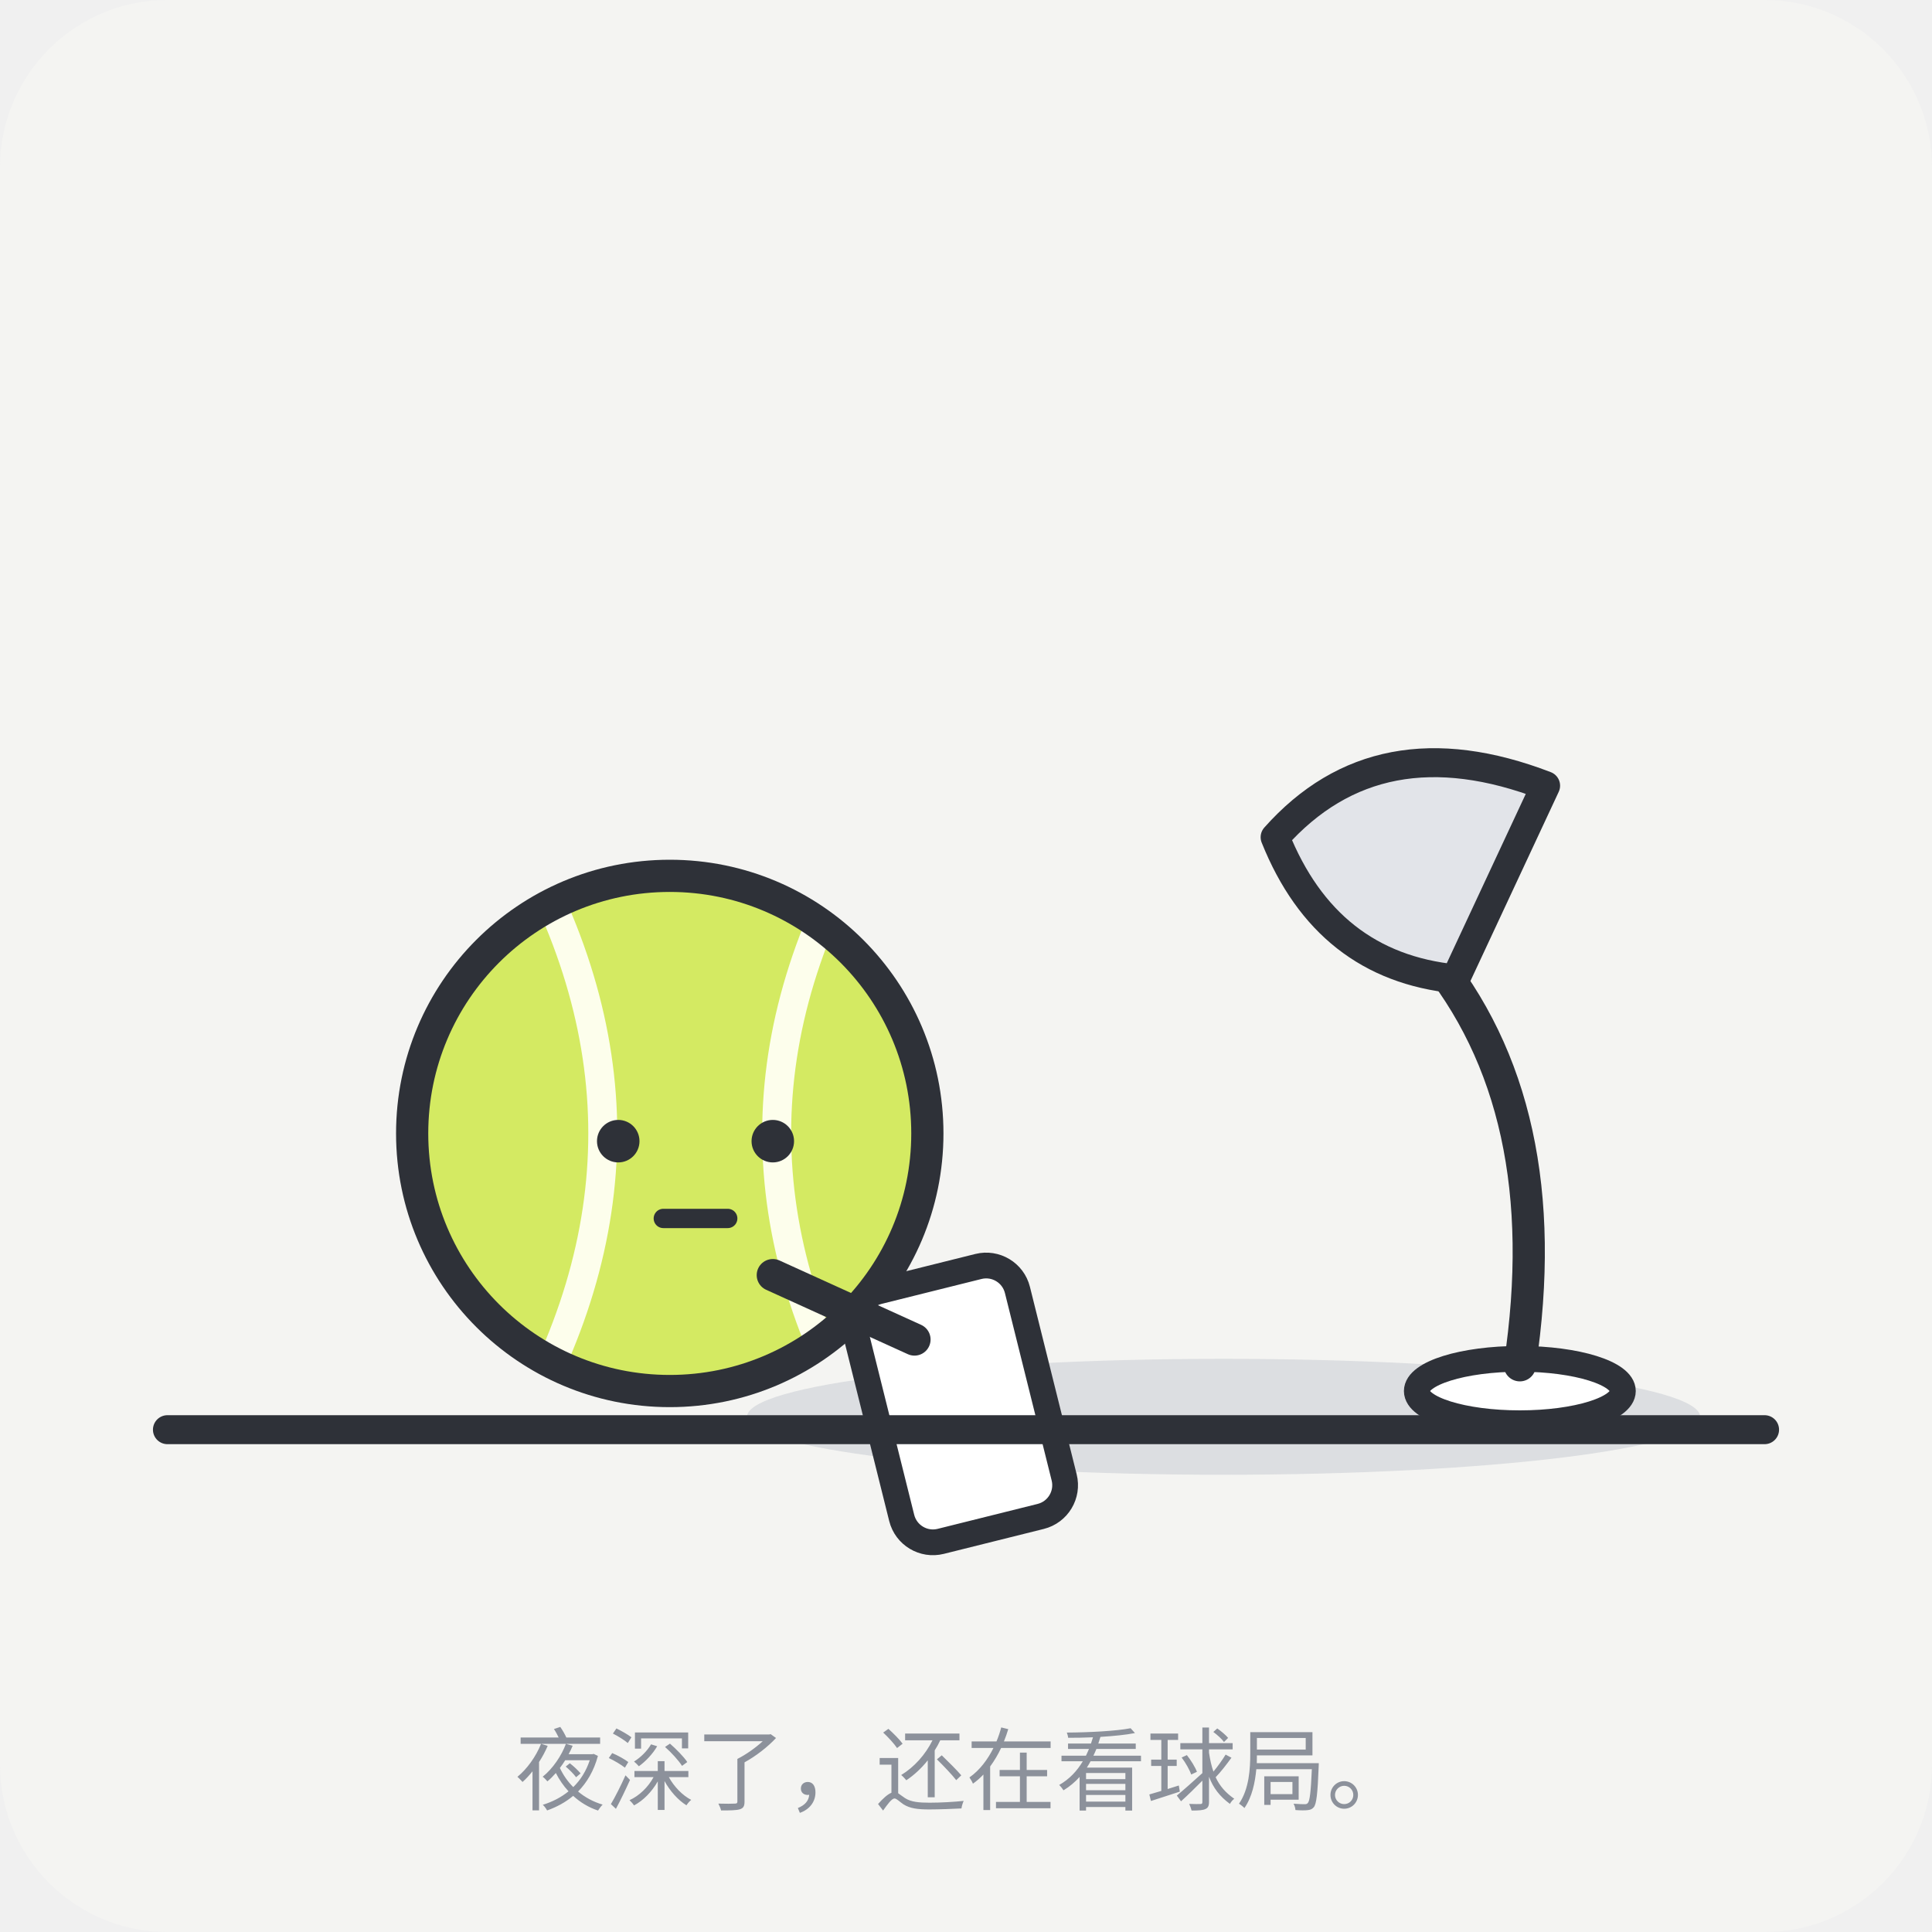
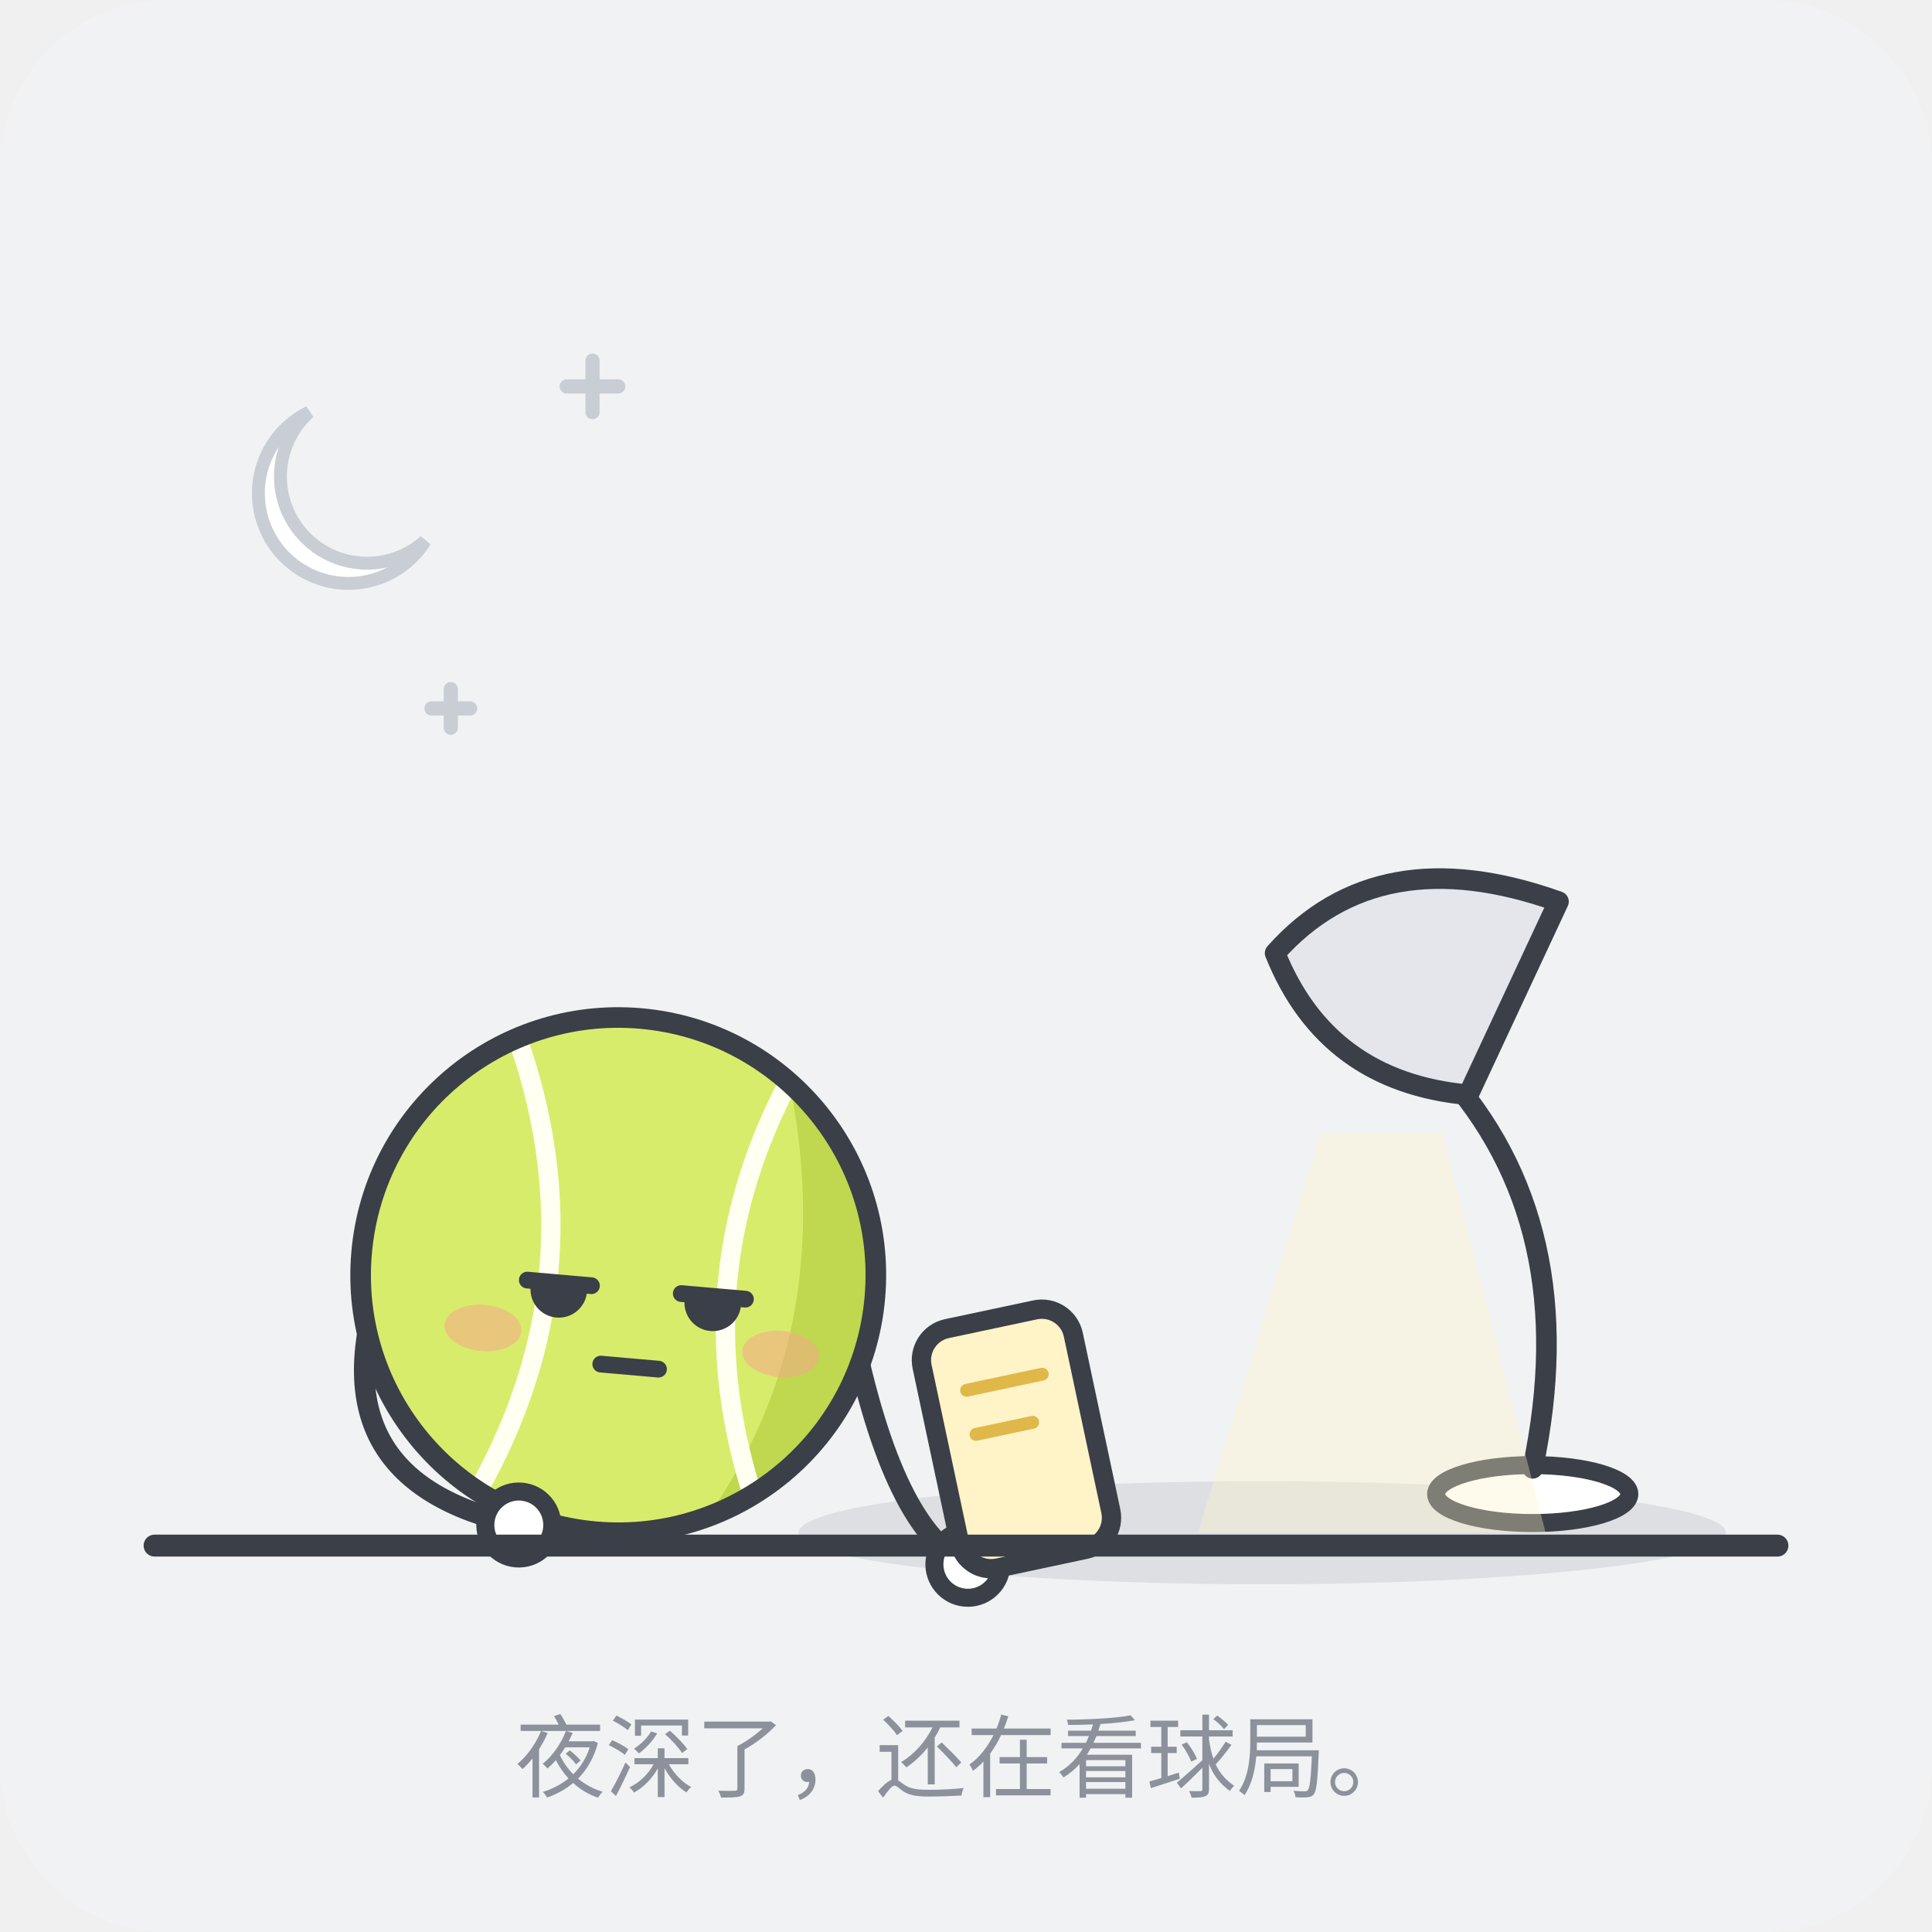
<svg xmlns="http://www.w3.org/2000/svg" viewBox="0 0 300 300" width="300" height="300">
-   <rect width="300" height="300" rx="26" fill="#F4F4F2" />
-   <g transform="translate(0 -16)">
-     <ellipse cx="190" cy="236" rx="74" ry="9" fill="#BFC3CB" opacity=".45" />
-     <ellipse cx="236" cy="232" rx="16" ry="5" fill="#fff" stroke="#2E3138" stroke-width="4" stroke-linecap="round" stroke-linejoin="round" />
-     <path d="M236 228 Q242 188 222 164" fill="none" stroke="#2E3138" stroke-width="5" stroke-linecap="round" stroke-linejoin="round" />
-     <path d="M198 146 Q214 128 240 138 L226 168 Q206 166 198 146Z" fill="#E2E4E9" stroke="#2E3138" stroke-width="4.5" stroke-linecap="round" stroke-linejoin="round" />
-     <clipPath id="lc7">
-       <ellipse cx="104" cy="192" rx="40" ry="40" />
+   <rect width="300" height="300" rx="26" fill="#F1F2F4" />
+   <path d="M48 64 a14 14 0 1 0 18 20 a10 10 0 1 1 -18 -20Z" fill="#fff" stroke="#C9CDD4" stroke-width="2" />
+   <path d="M92 56 V64 M88 60 H96" stroke="#C9CDD4" stroke-width="2.2" stroke-linecap="round" />
+   <path d="M70 107 V113 M67 110 H73" stroke="#C9CDD4" stroke-width="2.2" stroke-linecap="round" />
+   <ellipse cx="196" cy="238" rx="72" ry="8" fill="#BFC3CB" opacity=".4" />
+   <path d="M236 232 q-30 0 -30 -4" fill="none" />
+   <ellipse cx="238" cy="232" rx="15" ry="4.5" fill="#fff" stroke="#3B3F47" stroke-width="2.8" stroke-linecap="round" stroke-linejoin="round" />
+   <path d="M238 228 Q246 190 224 166" fill="none" stroke="#3B3F47" stroke-width="3.2" stroke-linecap="round" stroke-linejoin="round" />
+   <path d="M198 148 Q214 130 242 140 L228 170 Q206 168 198 148Z" fill="#E4E6EB" stroke="#3B3F47" stroke-width="3.2" stroke-linecap="round" stroke-linejoin="round" />
+   <path d="M205 176 L186 238 H240 L224 176Z" fill="#FFF3C8" opacity=".35" />
+   <g transform="translate(96 198) rotate(5)">
+     <path d="M-36.8 4.8 Q-44.0 36.0 -12.0 40.0" fill="none" stroke="#3B3F47" stroke-width="3.2" stroke-linecap="round" stroke-linejoin="round" />
+     <path d="M36.8 4.8 Q46.0 36.0 58.0 40.0" fill="none" stroke="#3B3F47" stroke-width="3.2" stroke-linecap="round" stroke-linejoin="round" />
+     <clipPath id="xc7">
+       <ellipse cx="0" cy="0" rx="40" ry="40" />
    </clipPath>
-     <ellipse cx="104" cy="192" rx="40" ry="40" fill="#D4EA62" />
-     <g clip-path="url(#lc7)" fill="none" stroke="#FFFFF2" stroke-width="4.5" stroke-linecap="round" opacity=".95">
-       <path d="M79.2 144.0 Q108.0 192 79.2 240.0" />
-       <path d="M135.2 144.0 Q106.0 192 135.2 240.0" />
+     <ellipse cx="0" cy="0" rx="40" ry="40" fill="#D8EC6B" />
+     <g clip-path="url(#xc7)">
+       <path d="M12.0 44.0 Q38.0 8.0 22.0 -38.0 L52.0 -48.0 V52.0Z" fill="#BFD84F" />
    </g>
-     <ellipse cx="104" cy="192" rx="40" ry="40" fill="none" stroke="#2E3138" stroke-width="5" stroke-linecap="round" stroke-linejoin="round" />
-     <circle cx="96.0" cy="193.2" r="3.3" fill="#2E3138" />
-     <circle cx="120.0" cy="193.2" r="3.3" fill="#2E3138" />
-     <path d="M103.0 205.2 h10" stroke="#2E3138" stroke-width="3" stroke-linecap="round" stroke-linejoin="round" />
-     <rect x="136" y="214" width="26" height="40" rx="5" transform="rotate(-14 149 234)" fill="#fff" stroke="#2E3138" stroke-width="4" stroke-linecap="round" stroke-linejoin="round" />
-     <path d="M120 214 L142 224" fill="none" stroke="#2E3138" stroke-width="5" stroke-linecap="round" stroke-linejoin="round" />
-     <path d="M26 238 H274" stroke="#2E3138" stroke-width="4.5" stroke-linecap="round" stroke-linejoin="round" />
+     <g clip-path="url(#xc7)" fill="none" stroke="#FFFFF2" stroke-width="3" stroke-linecap="round">
+       <path d="M-25.6 -48.0 Q4.0 0 -25.6 48.0" />
+       <path d="M32.0 -48.0 Q2.0 0 32.0 48.0" />
+     </g>
+     <ellipse cx="0" cy="0" rx="40" ry="40" fill="none" stroke="#3B3F47" stroke-width="3.2" stroke-linecap="round" stroke-linejoin="round" />
+     <ellipse cx="-20.2" cy="10.0" rx="6.0" ry="3.6" fill="#F6A98A" opacity=".55" />
+     <ellipse cx="26.2" cy="10.0" rx="6.0" ry="3.6" fill="#F6A98A" opacity=".55" />
+     <path d="M-14.0 2.0 h10" stroke="#3B3F47" stroke-width="2.6" stroke-linecap="round" stroke-linejoin="round" />
+     <path d="M-13.4 3.0 a4.4 4.4 0 0 0 8.8 0Z" fill="#3B3F47" />
+     <path d="M10.0 2.0 h10" stroke="#3B3F47" stroke-width="2.6" stroke-linecap="round" stroke-linejoin="round" />
+     <path d="M10.6 3.0 a4.4 4.4 0 0 0 8.8 0Z" fill="#3B3F47" />
+     <path d="M-1.5 14.0 h9" stroke="#3B3F47" stroke-width="2.6" stroke-linecap="round" stroke-linejoin="round" />
+     <circle cx="-12.0" cy="40.0" r="5.2" fill="#fff" stroke="#3B3F47" stroke-width="2.8" stroke-linecap="round" stroke-linejoin="round" />
+     <circle cx="58.0" cy="40.0" r="5.2" fill="#fff" stroke="#3B3F47" stroke-width="2.8" stroke-linecap="round" stroke-linejoin="round" />
  </g>
-   <text x="150" y="280" text-anchor="middle" font-size="14" fill="#8C919B" font-family="Noto Sans CJK SC, PingFang SC, sans-serif">夜深了，还在看球局。</text>
+   <g transform="rotate(-12 160 224)">
+     <rect x="146" y="204" width="24" height="38" rx="5" fill="#FFF3C8" stroke="#3B3F47" stroke-width="3" stroke-linecap="round" stroke-linejoin="round" />
+     <path d="M152 214 h12 M152 221 h9" stroke="#E0B84A" stroke-width="2" stroke-linecap="round" />
+   </g>
+   <path d="M24 240 H276" stroke="#3B3F47" stroke-width="3.4" stroke-linecap="round" stroke-linejoin="round" />
+   <text x="150" y="278" text-anchor="middle" font-size="14" fill="#8C919B" font-family="Noto Sans CJK SC, PingFang SC, sans-serif">夜深了，还在看球局。</text>
</svg>
